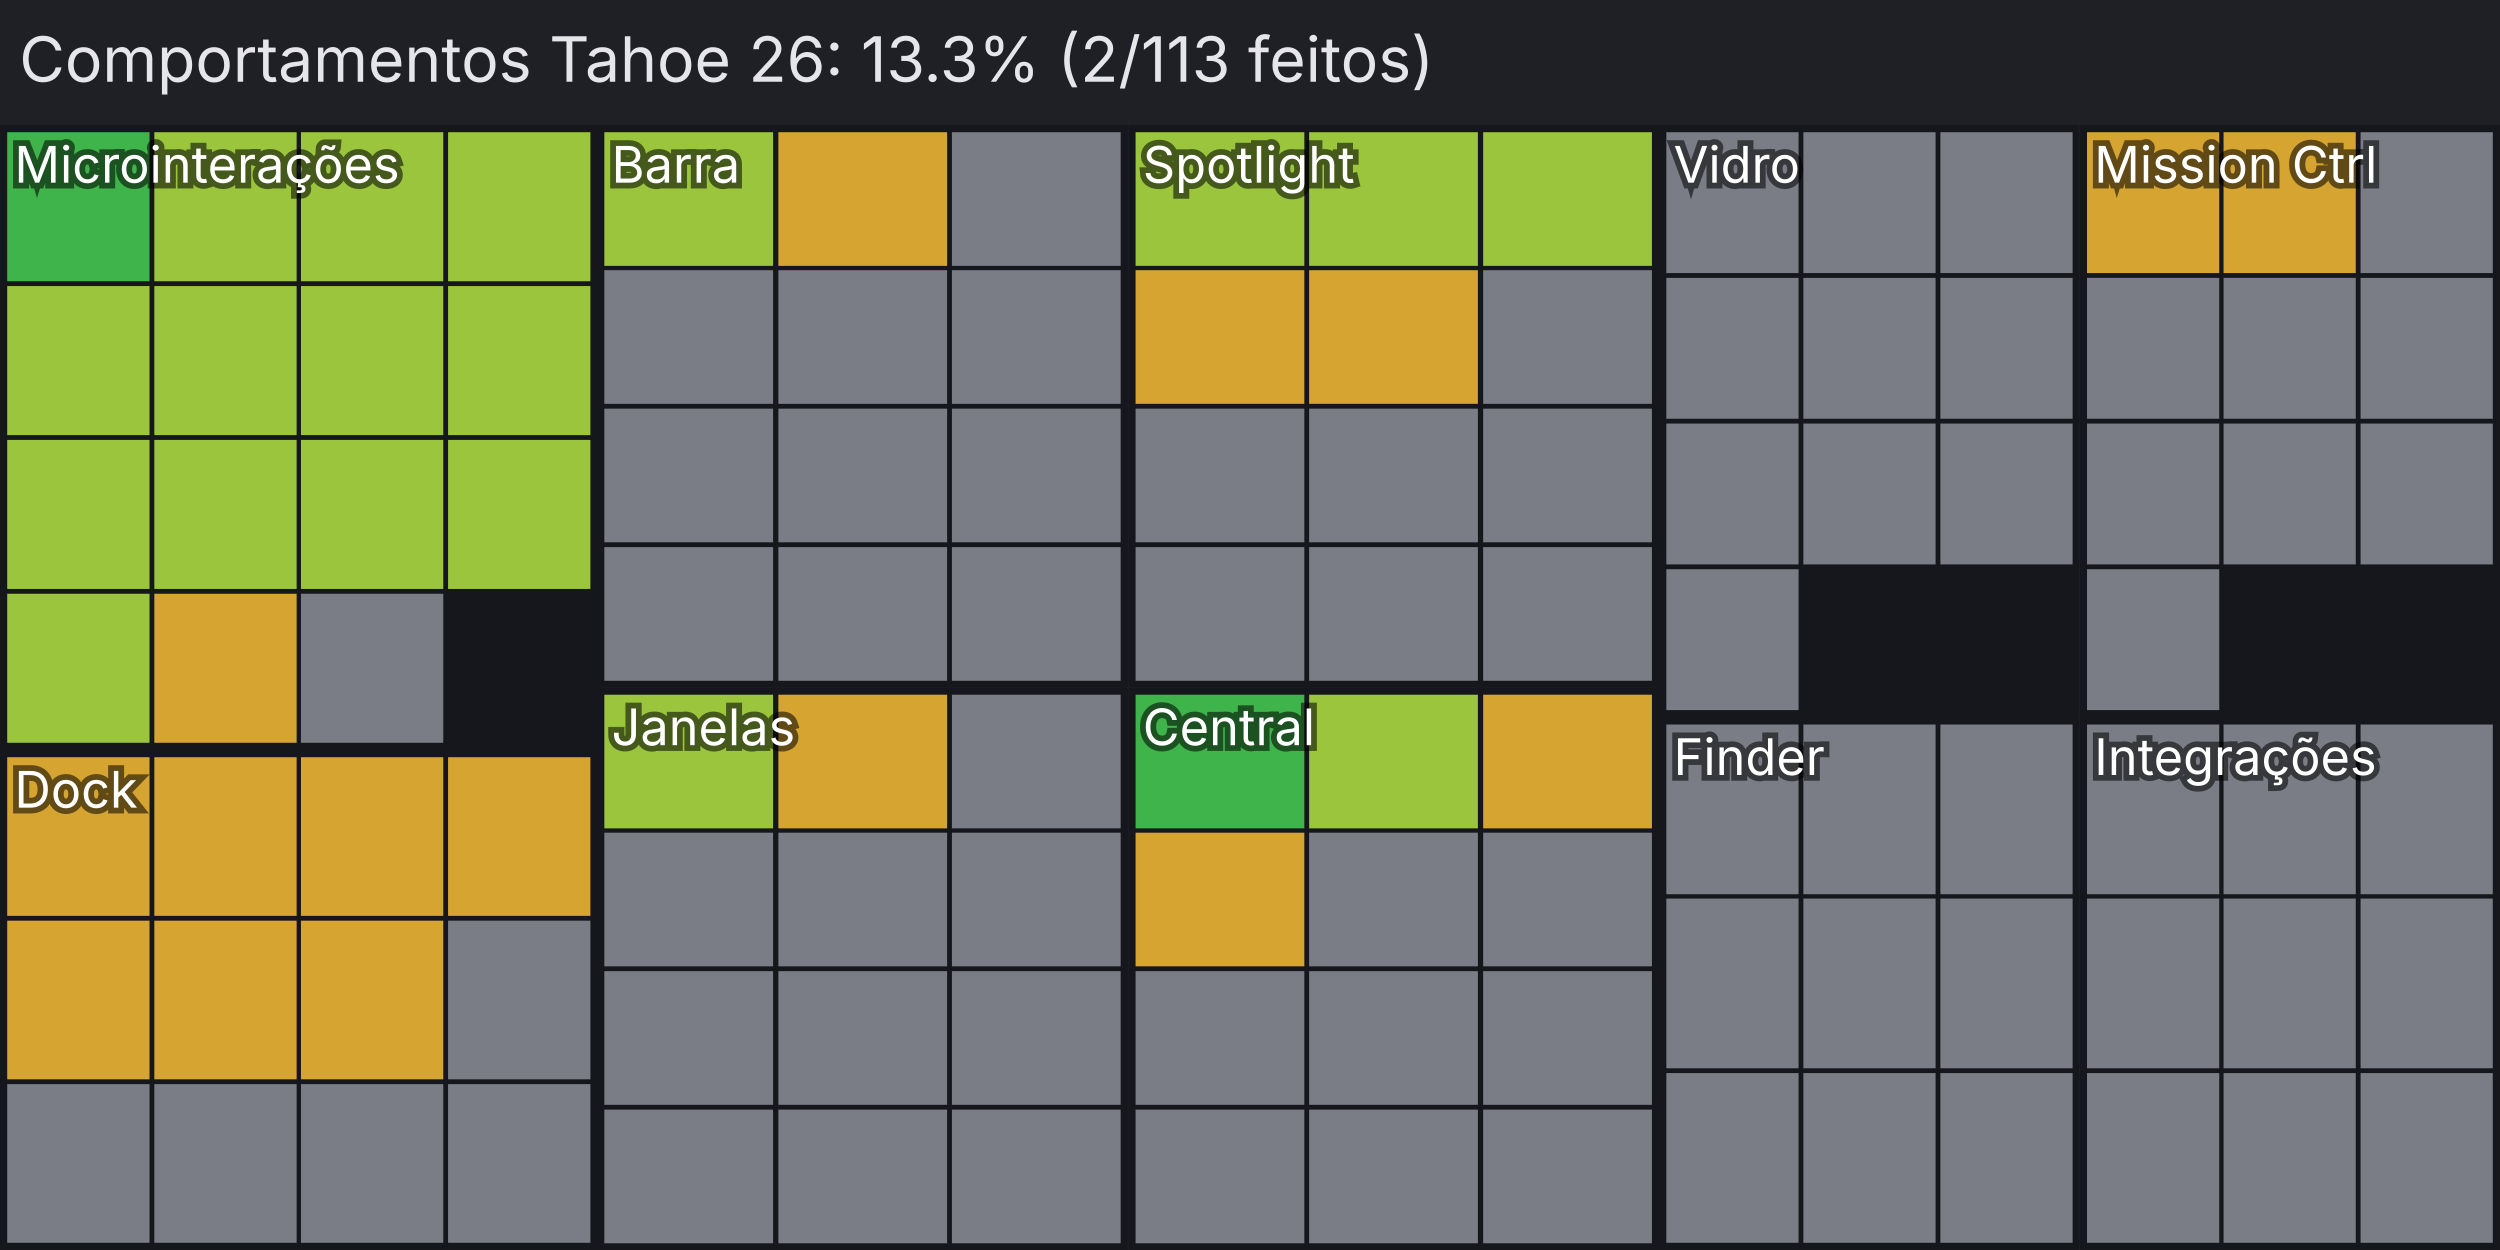
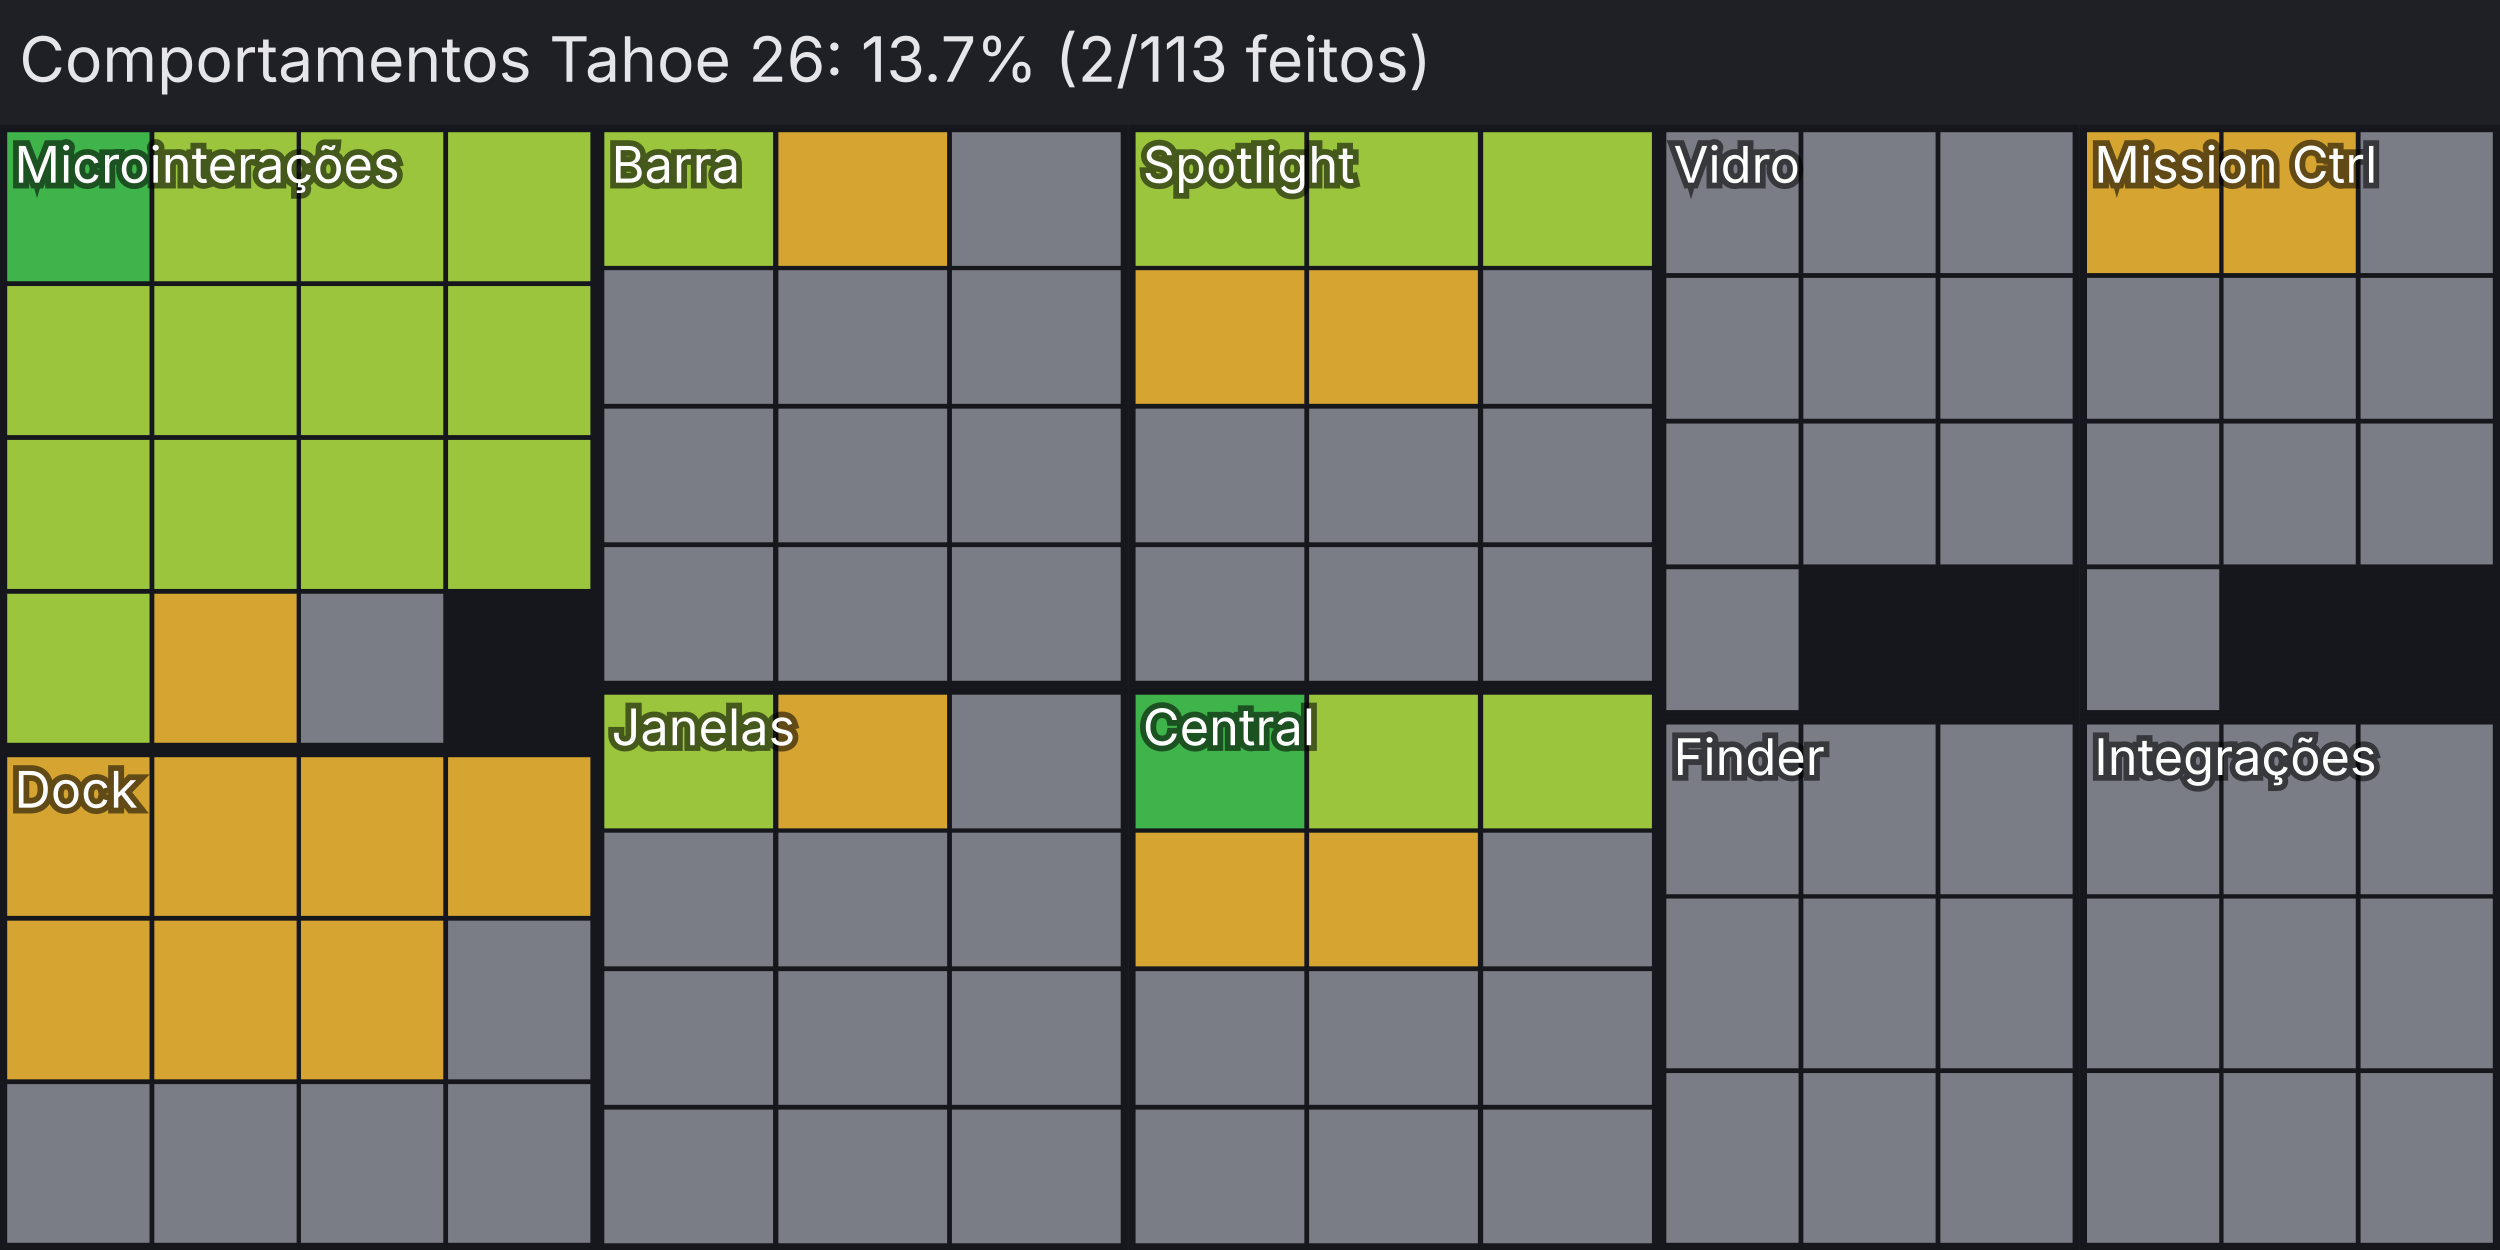
<svg xmlns="http://www.w3.org/2000/svg" width="520" height="260" viewBox="0 0 520 260" font-family="Inter,Segoe UI,Helvetica,Arial,sans-serif">
  <rect width="520" height="260" fill="#1f2026" />
-   <text x="4" y="17" font-size="13" fill="#e6e6ea">Comportamentos Tahoe 26: 13.3% (2/113 feitos)</text>
+   <text x="4" y="17" font-size="13" fill="#e6e6ea">Comportamentos Tahoe 26: 13.7% (2/113 feitos)</text>
  <g>
    <rect x="0.0" y="26.0" width="124.2" height="130.0" fill="#16171c" />
    <rect x="1.5" y="27.5" width="29.6" height="31.0" fill="#3fb44b" />
    <rect x="32.1" y="27.5" width="29.6" height="31.0" fill="#9bc53d" />
    <rect x="62.6" y="27.5" width="29.6" height="31.0" fill="#9bc53d" />
    <rect x="93.2" y="27.5" width="29.6" height="31.0" fill="#9bc53d" />
    <rect x="1.5" y="59.5" width="29.6" height="31.0" fill="#9bc53d" />
    <rect x="32.1" y="59.5" width="29.6" height="31.0" fill="#9bc53d" />
    <rect x="62.6" y="59.5" width="29.6" height="31.0" fill="#9bc53d" />
    <rect x="93.2" y="59.5" width="29.6" height="31.0" fill="#9bc53d" />
    <rect x="1.5" y="91.5" width="29.6" height="31.0" fill="#9bc53d" />
    <rect x="32.1" y="91.5" width="29.6" height="31.0" fill="#9bc53d" />
    <rect x="62.6" y="91.5" width="29.6" height="31.0" fill="#9bc53d" />
    <rect x="93.2" y="91.5" width="29.6" height="31.0" fill="#9bc53d" />
    <rect x="1.5" y="123.5" width="29.6" height="31.0" fill="#9bc53d" />
    <rect x="32.1" y="123.5" width="29.6" height="31.0" fill="#d6a531" />
    <rect x="62.6" y="123.5" width="29.6" height="31.0" fill="#7b7d86" />
    <text x="3.0" y="38.0" font-size="10.5" fill="#fff" stroke="#000" stroke-opacity=".55" stroke-width="2.4" paint-order="stroke">Microinterações</text>
  </g>
  <g>
    <rect x="0.0" y="156.0" width="124.2" height="104.0" fill="#16171c" />
    <rect x="1.5" y="157.5" width="29.6" height="33.0" fill="#d6a531" />
    <rect x="32.1" y="157.5" width="29.6" height="33.0" fill="#d6a531" />
    <rect x="62.6" y="157.5" width="29.6" height="33.0" fill="#d6a531" />
    <rect x="93.2" y="157.5" width="29.6" height="33.0" fill="#d6a531" />
    <rect x="1.5" y="191.5" width="29.6" height="33.0" fill="#d6a531" />
    <rect x="32.1" y="191.5" width="29.6" height="33.0" fill="#d6a531" />
    <rect x="62.6" y="191.5" width="29.6" height="33.0" fill="#d6a531" />
    <rect x="93.2" y="191.5" width="29.6" height="33.0" fill="#7b7d86" />
    <rect x="1.5" y="225.5" width="29.6" height="33.0" fill="#7b7d86" />
    <rect x="32.1" y="225.5" width="29.6" height="33.0" fill="#7b7d86" />
    <rect x="62.6" y="225.5" width="29.6" height="33.0" fill="#7b7d86" />
    <rect x="93.2" y="225.5" width="29.6" height="33.0" fill="#7b7d86" />
    <text x="3.0" y="168.0" font-size="10.5" fill="#fff" stroke="#000" stroke-opacity=".55" stroke-width="2.4" paint-order="stroke">Dock</text>
  </g>
  <g>
    <rect x="124.2" y="26.0" width="110.4" height="117.0" fill="#16171c" />
    <rect x="125.7" y="27.5" width="35.1" height="27.8" fill="#9bc53d" />
    <rect x="161.9" y="27.5" width="35.1" height="27.8" fill="#d6a531" />
    <rect x="198.0" y="27.5" width="35.1" height="27.8" fill="#7b7d86" />
    <rect x="125.7" y="56.2" width="35.1" height="27.8" fill="#7b7d86" />
    <rect x="161.9" y="56.2" width="35.1" height="27.8" fill="#7b7d86" />
    <rect x="198.0" y="56.2" width="35.1" height="27.8" fill="#7b7d86" />
    <rect x="125.7" y="85.0" width="35.1" height="27.8" fill="#7b7d86" />
    <rect x="161.9" y="85.0" width="35.1" height="27.8" fill="#7b7d86" />
    <rect x="198.0" y="85.0" width="35.1" height="27.8" fill="#7b7d86" />
    <rect x="125.7" y="113.8" width="35.1" height="27.8" fill="#7b7d86" />
    <rect x="161.9" y="113.8" width="35.1" height="27.8" fill="#7b7d86" />
    <rect x="198.0" y="113.8" width="35.1" height="27.8" fill="#7b7d86" />
    <text x="127.2" y="38.0" font-size="10.5" fill="#fff" stroke="#000" stroke-opacity=".55" stroke-width="2.4" paint-order="stroke">Barra</text>
  </g>
  <g>
    <rect x="124.2" y="143.0" width="110.4" height="117.0" fill="#16171c" />
    <rect x="125.7" y="144.5" width="35.1" height="27.8" fill="#9bc53d" />
    <rect x="161.9" y="144.5" width="35.1" height="27.8" fill="#d6a531" />
    <rect x="198.0" y="144.5" width="35.1" height="27.8" fill="#7b7d86" />
    <rect x="125.7" y="173.2" width="35.1" height="27.8" fill="#7b7d86" />
    <rect x="161.9" y="173.2" width="35.1" height="27.8" fill="#7b7d86" />
    <rect x="198.0" y="173.2" width="35.1" height="27.8" fill="#7b7d86" />
    <rect x="125.7" y="202.0" width="35.1" height="27.8" fill="#7b7d86" />
    <rect x="161.9" y="202.0" width="35.1" height="27.8" fill="#7b7d86" />
    <rect x="198.0" y="202.0" width="35.1" height="27.8" fill="#7b7d86" />
    <rect x="125.7" y="230.8" width="35.1" height="27.8" fill="#7b7d86" />
    <rect x="161.9" y="230.8" width="35.1" height="27.8" fill="#7b7d86" />
    <rect x="198.0" y="230.8" width="35.1" height="27.8" fill="#7b7d86" />
    <text x="127.2" y="155.0" font-size="10.5" fill="#fff" stroke="#000" stroke-opacity=".55" stroke-width="2.4" paint-order="stroke">Janelas</text>
  </g>
  <g>
    <rect x="234.7" y="26.0" width="110.4" height="117.0" fill="#16171c" />
    <rect x="236.2" y="27.5" width="35.1" height="27.8" fill="#9bc53d" />
    <rect x="272.3" y="27.5" width="35.1" height="27.8" fill="#9bc53d" />
    <rect x="308.5" y="27.5" width="35.1" height="27.8" fill="#9bc53d" />
    <rect x="236.2" y="56.2" width="35.1" height="27.8" fill="#d6a531" />
    <rect x="272.3" y="56.2" width="35.1" height="27.8" fill="#d6a531" />
    <rect x="308.5" y="56.2" width="35.1" height="27.8" fill="#7b7d86" />
    <rect x="236.2" y="85.0" width="35.1" height="27.8" fill="#7b7d86" />
    <rect x="272.3" y="85.0" width="35.1" height="27.8" fill="#7b7d86" />
    <rect x="308.5" y="85.0" width="35.1" height="27.8" fill="#7b7d86" />
    <rect x="236.2" y="113.8" width="35.1" height="27.8" fill="#7b7d86" />
    <rect x="272.3" y="113.8" width="35.1" height="27.8" fill="#7b7d86" />
    <rect x="308.5" y="113.8" width="35.1" height="27.8" fill="#7b7d86" />
    <text x="237.7" y="38.0" font-size="10.5" fill="#fff" stroke="#000" stroke-opacity=".55" stroke-width="2.4" paint-order="stroke">Spotlight</text>
  </g>
  <g>
    <rect x="234.7" y="143.0" width="110.4" height="117.0" fill="#16171c" />
    <rect x="236.2" y="144.5" width="35.1" height="27.8" fill="#3fb44b" />
    <rect x="272.3" y="144.5" width="35.1" height="27.8" fill="#9bc53d" />
-     <rect x="308.5" y="144.5" width="35.1" height="27.8" fill="#d6a531" />
+     <rect x="308.5" y="144.5" width="35.1" height="27.8" fill="#9bc53d" />
    <rect x="236.2" y="173.2" width="35.1" height="27.8" fill="#d6a531" />
-     <rect x="272.3" y="173.2" width="35.1" height="27.8" fill="#7b7d86" />
+     <rect x="272.3" y="173.2" width="35.1" height="27.8" fill="#d6a531" />
    <rect x="308.5" y="173.2" width="35.1" height="27.8" fill="#7b7d86" />
    <rect x="236.2" y="202.0" width="35.1" height="27.8" fill="#7b7d86" />
    <rect x="272.3" y="202.0" width="35.1" height="27.8" fill="#7b7d86" />
    <rect x="308.5" y="202.0" width="35.1" height="27.8" fill="#7b7d86" />
    <rect x="236.2" y="230.8" width="35.1" height="27.8" fill="#7b7d86" />
    <rect x="272.3" y="230.8" width="35.1" height="27.8" fill="#7b7d86" />
    <rect x="308.5" y="230.8" width="35.1" height="27.8" fill="#7b7d86" />
    <text x="237.7" y="155.0" font-size="10.5" fill="#fff" stroke="#000" stroke-opacity=".55" stroke-width="2.4" paint-order="stroke">Central</text>
  </g>
  <g>
    <rect x="345.1" y="26.0" width="87.4" height="123.2" fill="#16171c" />
    <rect x="346.6" y="27.5" width="27.5" height="29.3" fill="#7b7d86" />
    <rect x="375.1" y="27.5" width="27.5" height="29.3" fill="#7b7d86" />
    <rect x="403.6" y="27.5" width="27.5" height="29.3" fill="#7b7d86" />
    <rect x="346.6" y="57.8" width="27.5" height="29.3" fill="#7b7d86" />
    <rect x="375.1" y="57.8" width="27.5" height="29.3" fill="#7b7d86" />
    <rect x="403.6" y="57.8" width="27.5" height="29.3" fill="#7b7d86" />
    <rect x="346.6" y="88.1" width="27.5" height="29.3" fill="#7b7d86" />
    <rect x="375.1" y="88.1" width="27.5" height="29.3" fill="#7b7d86" />
    <rect x="403.6" y="88.1" width="27.5" height="29.3" fill="#7b7d86" />
    <rect x="346.6" y="118.4" width="27.5" height="29.3" fill="#7b7d86" />
    <text x="348.1" y="38.0" font-size="10.5" fill="#fff" stroke="#000" stroke-opacity=".55" stroke-width="2.4" paint-order="stroke">Vidro</text>
  </g>
  <g>
    <rect x="432.6" y="26.0" width="87.4" height="123.2" fill="#16171c" />
    <rect x="434.1" y="27.5" width="27.5" height="29.3" fill="#d6a531" />
    <rect x="462.5" y="27.5" width="27.5" height="29.3" fill="#d6a531" />
    <rect x="491.0" y="27.5" width="27.5" height="29.3" fill="#7b7d86" />
    <rect x="434.1" y="57.8" width="27.5" height="29.3" fill="#7b7d86" />
    <rect x="462.5" y="57.8" width="27.5" height="29.3" fill="#7b7d86" />
    <rect x="491.0" y="57.8" width="27.5" height="29.3" fill="#7b7d86" />
    <rect x="434.1" y="88.1" width="27.5" height="29.3" fill="#7b7d86" />
    <rect x="462.5" y="88.1" width="27.5" height="29.3" fill="#7b7d86" />
    <rect x="491.0" y="88.1" width="27.5" height="29.3" fill="#7b7d86" />
    <rect x="434.1" y="118.4" width="27.5" height="29.3" fill="#7b7d86" />
    <text x="435.6" y="38.0" font-size="10.5" fill="#fff" stroke="#000" stroke-opacity=".55" stroke-width="2.4" paint-order="stroke">Mission Ctrl</text>
  </g>
  <g>
    <rect x="345.1" y="149.2" width="87.4" height="110.8" fill="#16171c" />
    <rect x="346.6" y="150.7" width="27.5" height="35.3" fill="#7b7d86" />
    <rect x="375.1" y="150.7" width="27.5" height="35.3" fill="#7b7d86" />
    <rect x="403.6" y="150.7" width="27.5" height="35.3" fill="#7b7d86" />
    <rect x="346.6" y="186.9" width="27.5" height="35.3" fill="#7b7d86" />
    <rect x="375.1" y="186.9" width="27.5" height="35.3" fill="#7b7d86" />
    <rect x="403.6" y="186.9" width="27.5" height="35.3" fill="#7b7d86" />
    <rect x="346.6" y="223.2" width="27.5" height="35.3" fill="#7b7d86" />
    <rect x="375.1" y="223.2" width="27.5" height="35.3" fill="#7b7d86" />
    <rect x="403.6" y="223.2" width="27.5" height="35.3" fill="#7b7d86" />
    <text x="348.1" y="161.2" font-size="10.5" fill="#fff" stroke="#000" stroke-opacity=".55" stroke-width="2.4" paint-order="stroke">Finder</text>
  </g>
  <g>
    <rect x="432.6" y="149.2" width="87.4" height="110.8" fill="#16171c" />
    <rect x="434.1" y="150.7" width="27.5" height="35.3" fill="#7b7d86" />
    <rect x="462.5" y="150.7" width="27.5" height="35.3" fill="#7b7d86" />
    <rect x="491.0" y="150.7" width="27.5" height="35.3" fill="#7b7d86" />
    <rect x="434.1" y="186.9" width="27.5" height="35.3" fill="#7b7d86" />
    <rect x="462.5" y="186.9" width="27.5" height="35.3" fill="#7b7d86" />
    <rect x="491.0" y="186.9" width="27.5" height="35.3" fill="#7b7d86" />
    <rect x="434.1" y="223.2" width="27.5" height="35.3" fill="#7b7d86" />
    <rect x="462.5" y="223.2" width="27.5" height="35.3" fill="#7b7d86" />
    <rect x="491.0" y="223.2" width="27.5" height="35.3" fill="#7b7d86" />
    <text x="435.6" y="161.2" font-size="10.5" fill="#fff" stroke="#000" stroke-opacity=".55" stroke-width="2.4" paint-order="stroke">Integrações</text>
  </g>
</svg>
